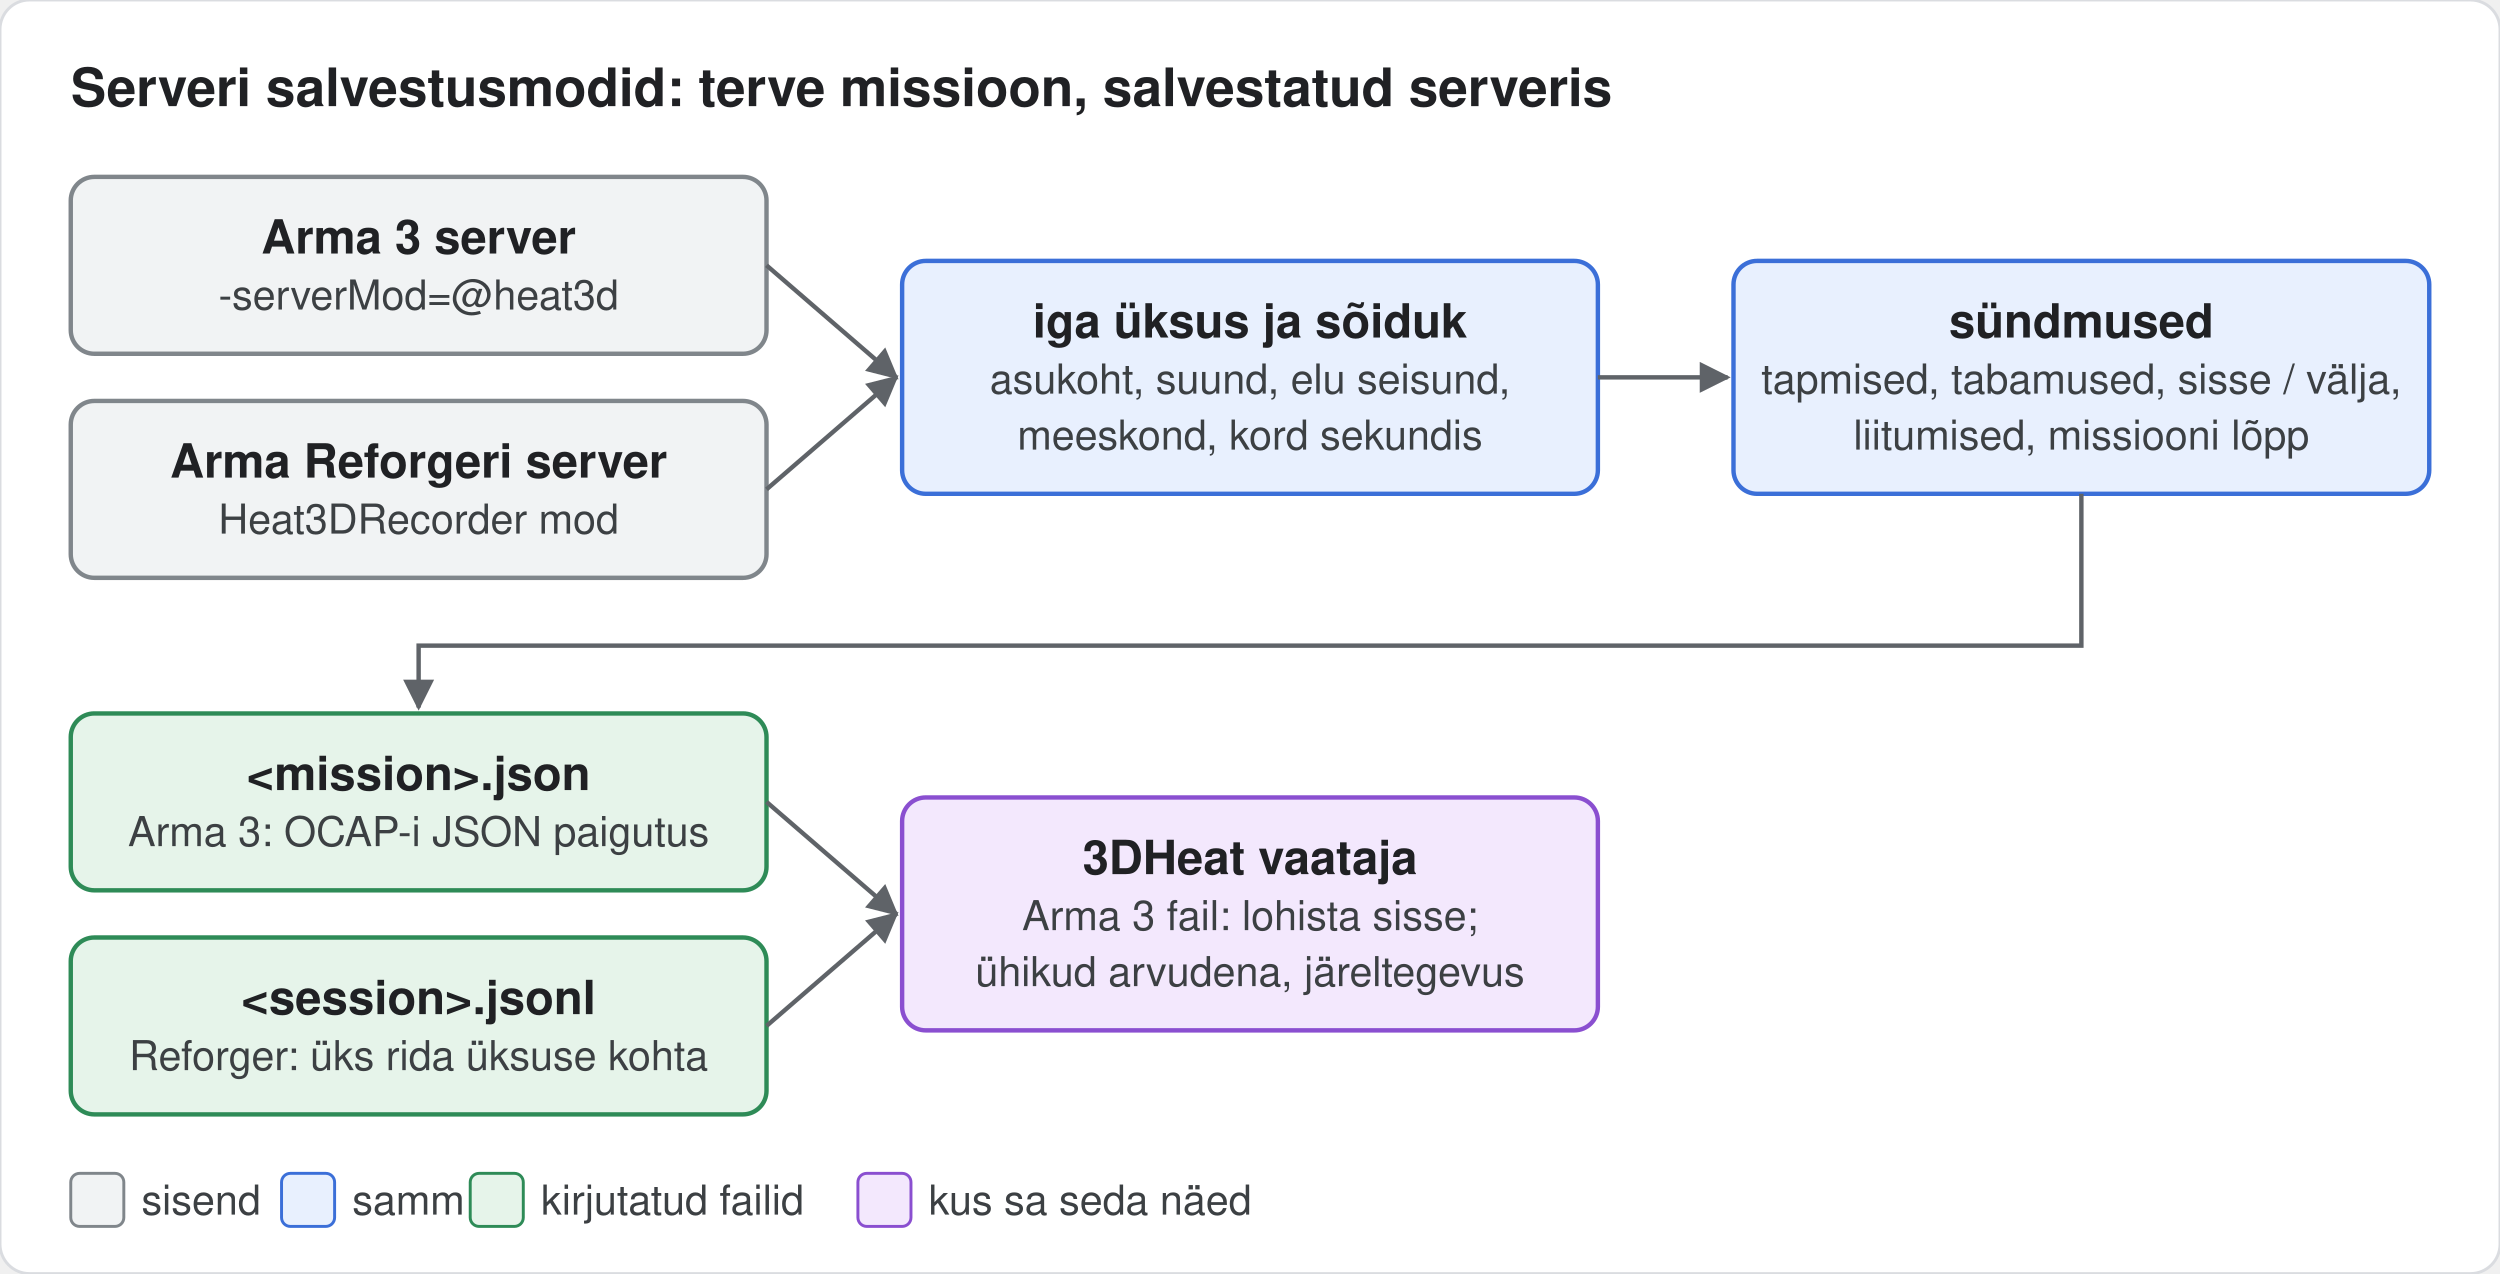
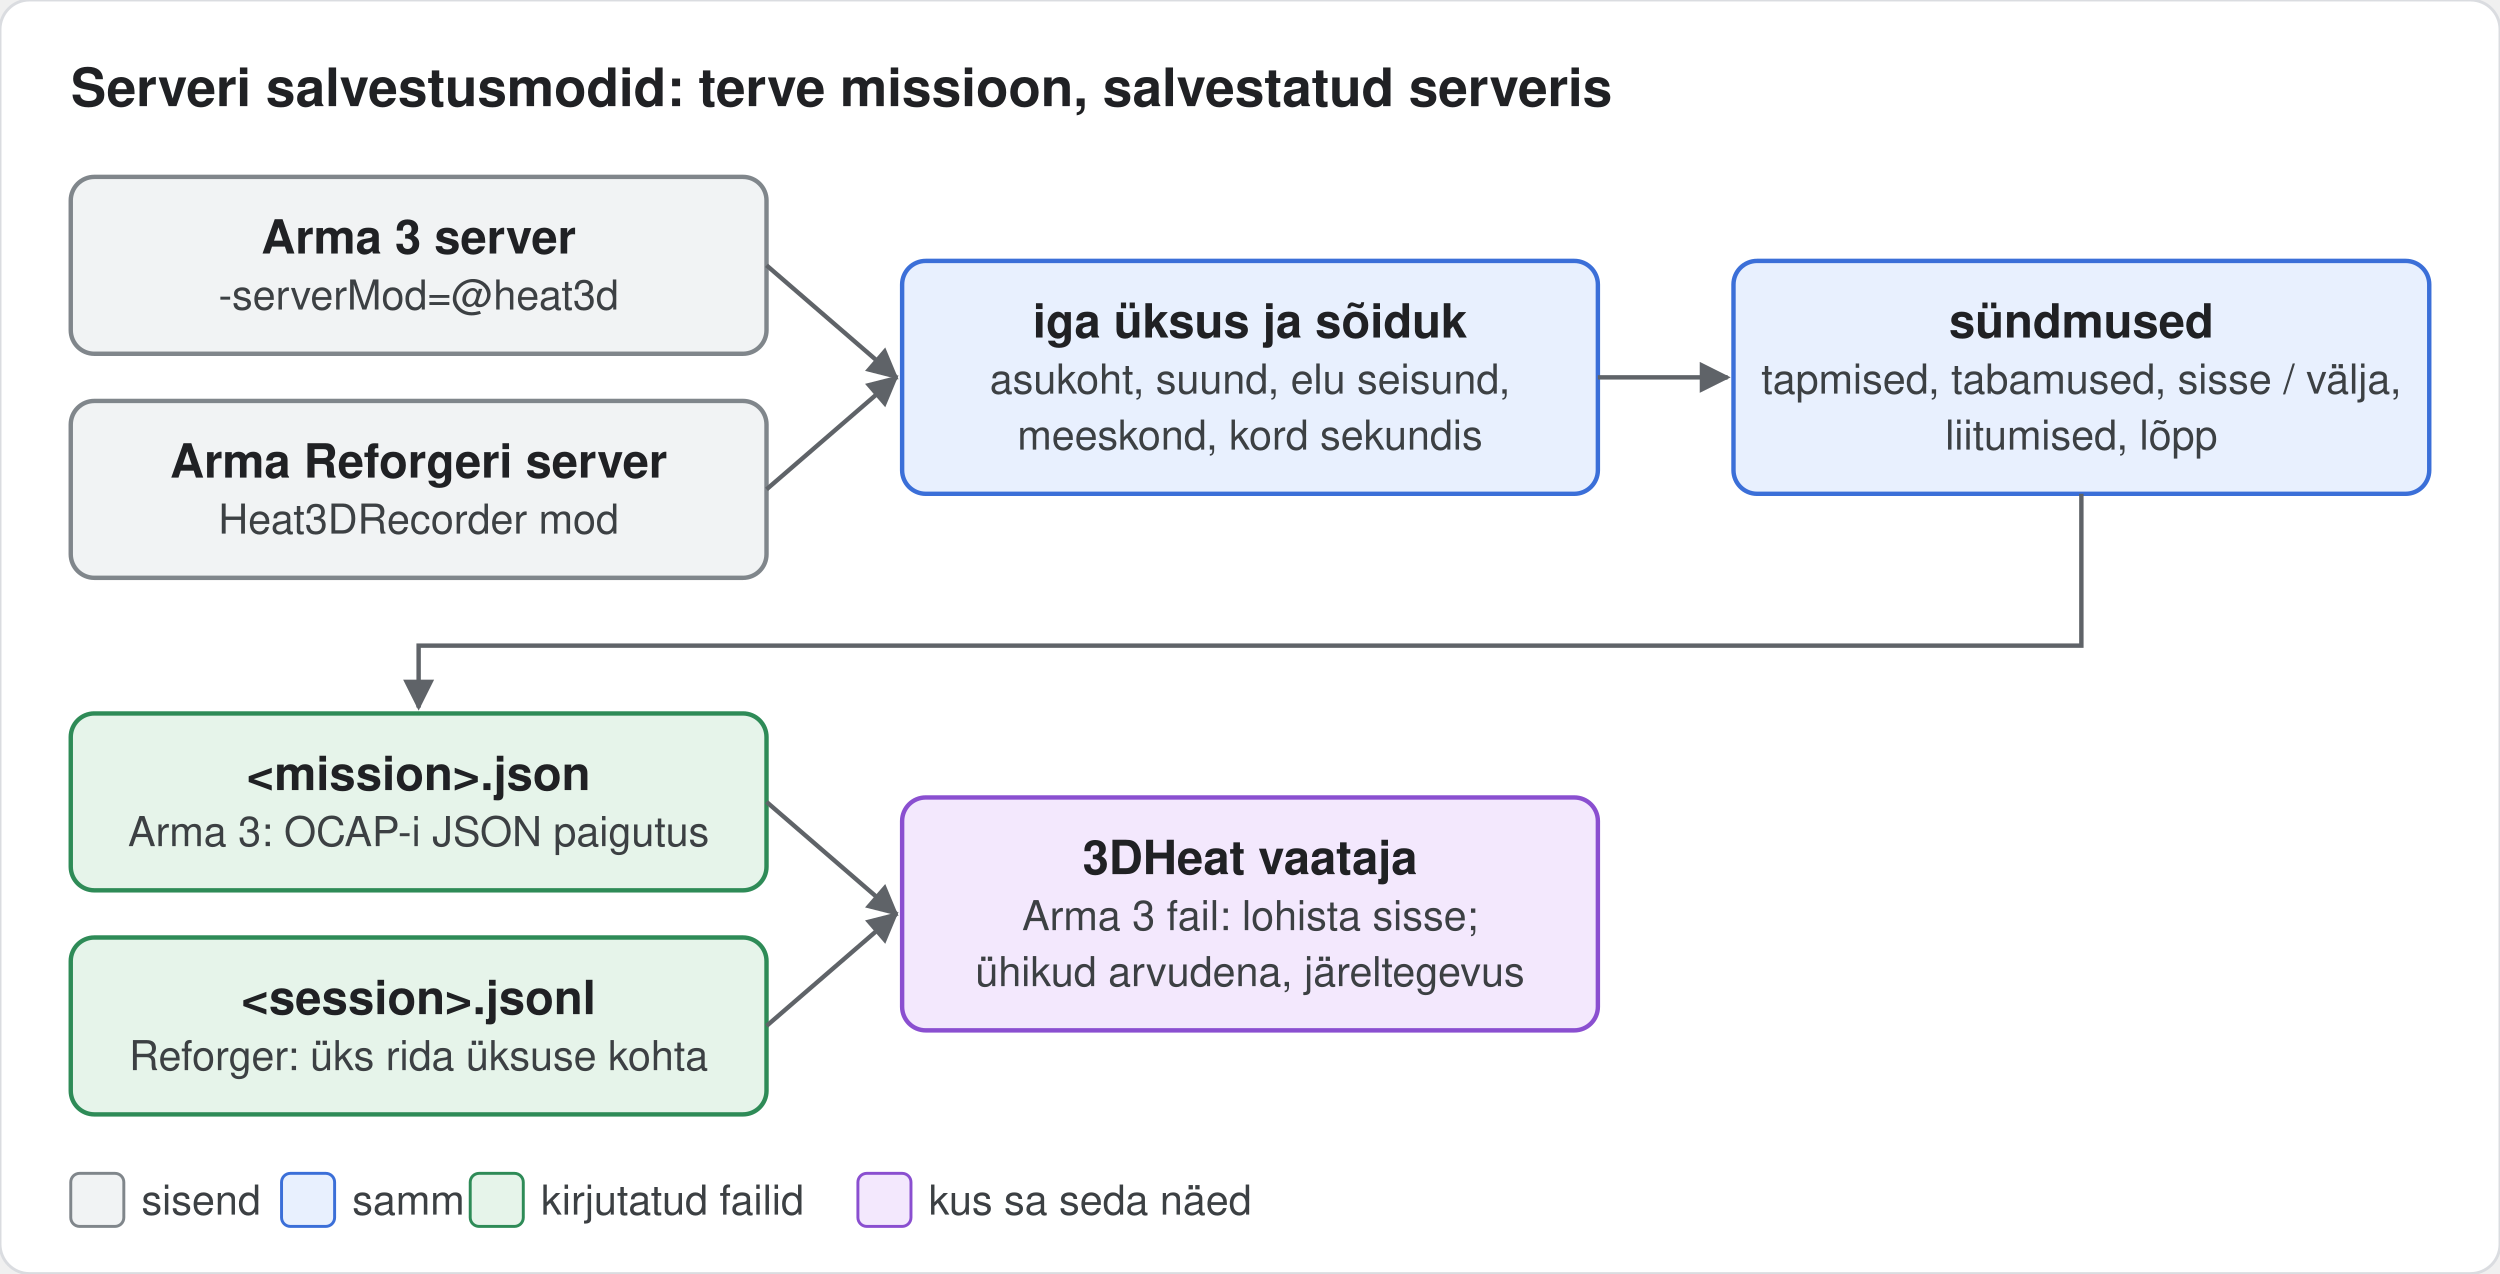
<svg xmlns="http://www.w3.org/2000/svg" width="848" height="432" viewBox="0 0 848 432" font-family="Segoe UI,Helvetica,Arial,sans-serif" role="img" aria-label="Server recorder mods: a whole mission, recorded on the server">
  <defs>
    <marker id="a" viewBox="0 0 10 10" refX="9" refY="5" markerWidth="7" markerHeight="7" orient="auto">
      <path d="M0,0 L10,5 L0,10 z" fill="#5f6368" />
    </marker>
  </defs>
  <rect width="848" height="432" rx="10" fill="#ffffff" stroke="#dadce0" />
  <text x="24" y="36" font-size="18" font-weight="600" fill="#202124">Serveri salvestusmodid: terve missioon, salvestatud serveris</text>
  <rect x="24" y="60.0" width="236" height="60" rx="8" fill="#f1f3f4" stroke="#80868b" stroke-width="1.5" />
  <text x="142.0" y="86.0" text-anchor="middle" font-weight="600" font-size="16" fill="#202124">Arma 3 server</text>
  <text x="142.0" y="105.0" text-anchor="middle" font-size="14" fill="#3c4043">-serverMod=@heat3d</text>
  <rect x="24" y="136.0" width="236" height="60" rx="8" fill="#f1f3f4" stroke="#80868b" stroke-width="1.5" />
  <text x="142.0" y="162.0" text-anchor="middle" font-weight="600" font-size="16" fill="#202124">Arma Reforgeri server</text>
  <text x="142.0" y="181.0" text-anchor="middle" font-size="14" fill="#3c4043">Heat3DRecorder mod</text>
  <rect x="306" y="88.5" width="236" height="79" rx="8" fill="#e8f0fe" stroke="#3b6fd8" stroke-width="1.5" />
  <text x="424.0" y="114.5" text-anchor="middle" font-weight="600" font-size="16" fill="#202124">iga üksus ja sõiduk</text>
  <text x="424.0" y="133.5" text-anchor="middle" font-size="14" fill="#3c4043">asukoht, suund, elu seisund,</text>
  <text x="424.0" y="152.5" text-anchor="middle" font-size="14" fill="#3c4043">meeskond, kord sekundis</text>
  <rect x="588" y="88.5" width="236" height="79" rx="8" fill="#e8f0fe" stroke="#3b6fd8" stroke-width="1.5" />
  <text x="706.0" y="114.5" text-anchor="middle" font-weight="600" font-size="16" fill="#202124">sündmused</text>
  <text x="706.0" y="133.5" text-anchor="middle" font-size="14" fill="#3c4043">tapmised, tabamused, sisse / välja,</text>
-   <text x="706.0" y="152.5" text-anchor="middle" font-size="14" fill="#3c4043">liitumised, missiooni lõpp</text>
+   <text x="706.0" y="152.5" text-anchor="middle" font-size="14" fill="#3c4043">liitumised, lõpp</text>
  <line x1="260" y1="90.0" x2="304" y2="128.0" stroke="#5f6368" stroke-width="1.5" marker-end="url(#a)" />
  <line x1="260" y1="166.0" x2="304" y2="128.0" stroke="#5f6368" stroke-width="1.5" marker-end="url(#a)" />
  <line x1="542" y1="128.0" x2="586" y2="128.0" stroke="#5f6368" stroke-width="1.5" marker-end="url(#a)" />
  <path d="M706.0,167.5 V219.0 H142.0 V240.0" fill="none" stroke="#5f6368" stroke-width="1.5" marker-end="url(#a)" />
  <rect x="24" y="242.0" width="236" height="60" rx="8" fill="#e6f4ea" stroke="#2e8b57" stroke-width="1.5" />
  <text x="142.0" y="268.0" text-anchor="middle" font-weight="600" font-size="16" fill="#202124">&lt;mission&gt;.json</text>
  <text x="142.0" y="287.0" text-anchor="middle" font-size="14" fill="#3c4043">Arma 3: OCAP-i JSON paigutus</text>
  <rect x="24" y="318.0" width="236" height="60" rx="8" fill="#e6f4ea" stroke="#2e8b57" stroke-width="1.5" />
  <text x="142.0" y="344.0" text-anchor="middle" font-weight="600" font-size="16" fill="#202124">&lt;session&gt;.jsonl</text>
  <text x="142.0" y="363.0" text-anchor="middle" font-size="14" fill="#3c4043">Reforger: üks rida üksuse kohta</text>
  <rect x="306" y="270.5" width="236" height="79" rx="8" fill="#f3e8fd" stroke="#8a4fd0" stroke-width="1.5" />
  <text x="424.0" y="296.5" text-anchor="middle" font-weight="600" font-size="16" fill="#202124">3DHeat vaataja</text>
  <text x="424.0" y="315.5" text-anchor="middle" font-size="14" fill="#3c4043">Arma 3 fail: lohista sisse;</text>
  <text x="424.0" y="334.5" text-anchor="middle" font-size="14" fill="#3c4043">ühikud arvudena, järeltegevus</text>
  <line x1="260" y1="272.0" x2="304" y2="310.0" stroke="#5f6368" stroke-width="1.5" marker-end="url(#a)" />
  <line x1="260" y1="348.0" x2="304" y2="310.0" stroke="#5f6368" stroke-width="1.5" marker-end="url(#a)" />
  <rect x="24" y="398" width="18" height="18" rx="3" fill="#f1f3f4" stroke="#80868b" />
  <text x="48" y="412" font-size="14" fill="#3c4043">sisend</text>
  <rect x="95.5" y="398" width="18" height="18" rx="3" fill="#e8f0fe" stroke="#3b6fd8" />
  <text x="119.5" y="412" font-size="14" fill="#3c4043">samm</text>
  <rect x="159.5" y="398" width="18" height="18" rx="3" fill="#e6f4ea" stroke="#2e8b57" />
  <text x="183.5" y="412" font-size="14" fill="#3c4043">kirjutatud failid</text>
  <rect x="291.0" y="398" width="18" height="18" rx="3" fill="#f3e8fd" stroke="#8a4fd0" />
  <text x="315.0" y="412" font-size="14" fill="#3c4043">kus sa seda näed</text>
</svg>
